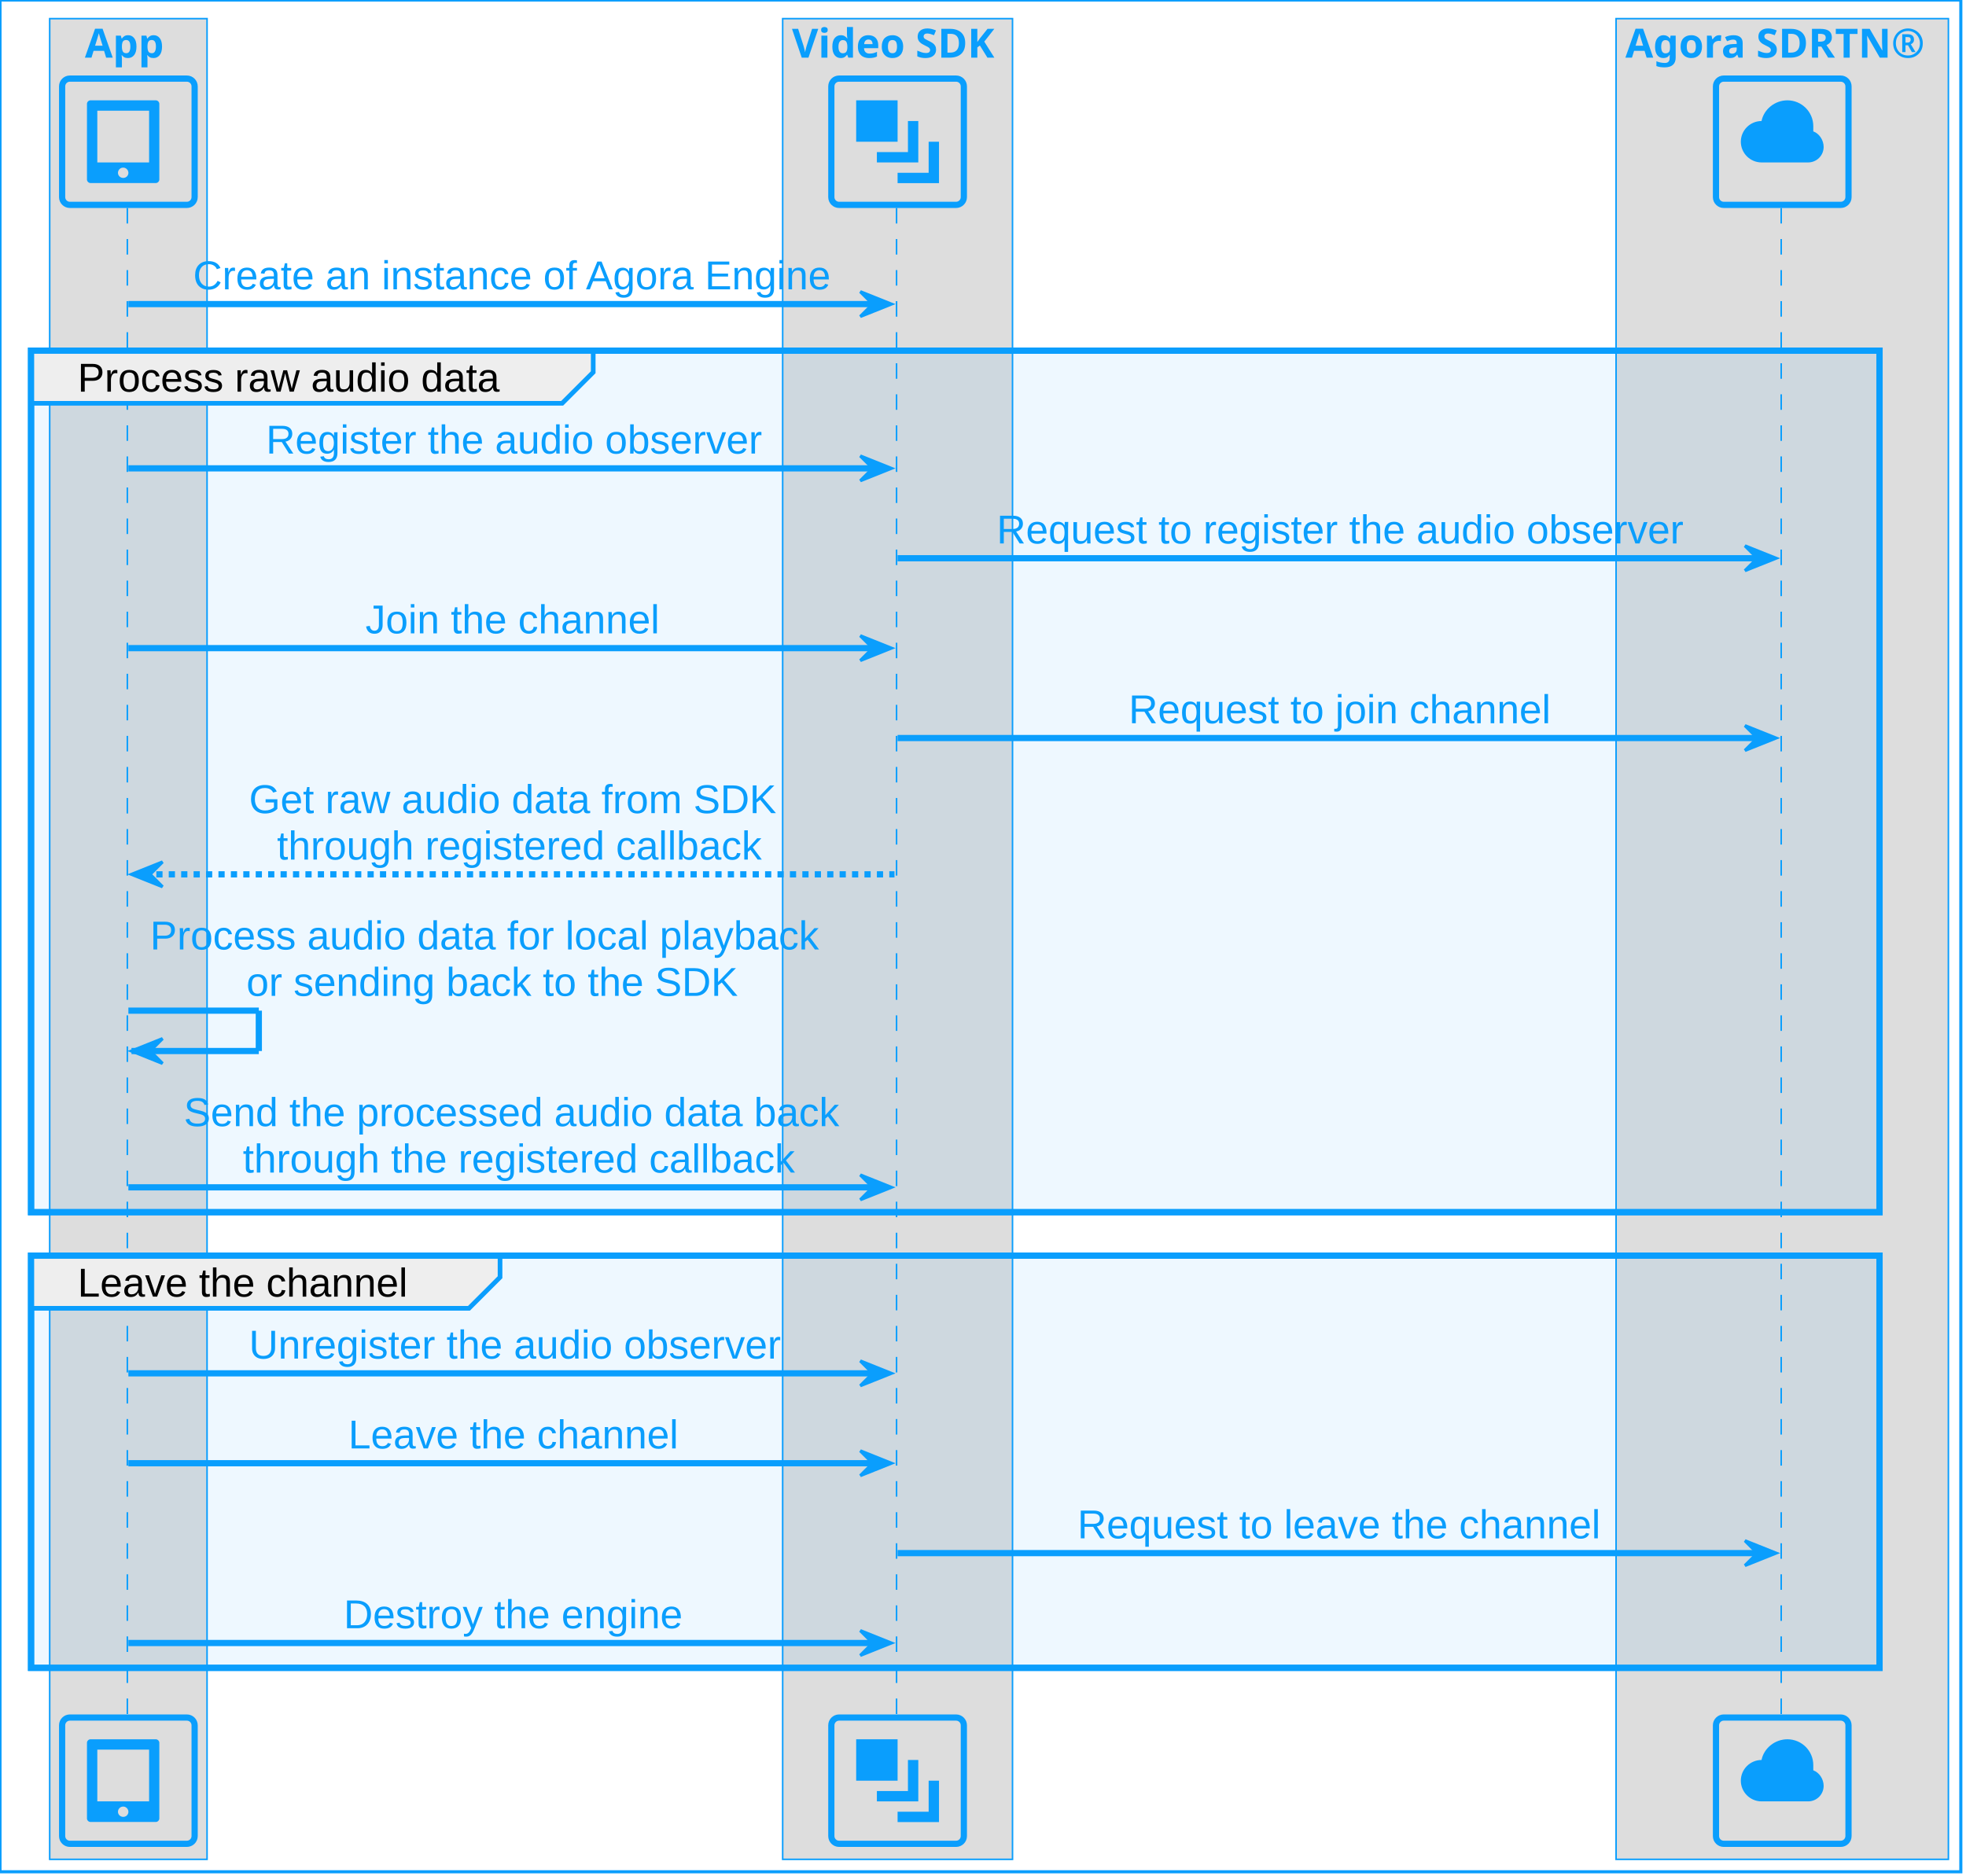
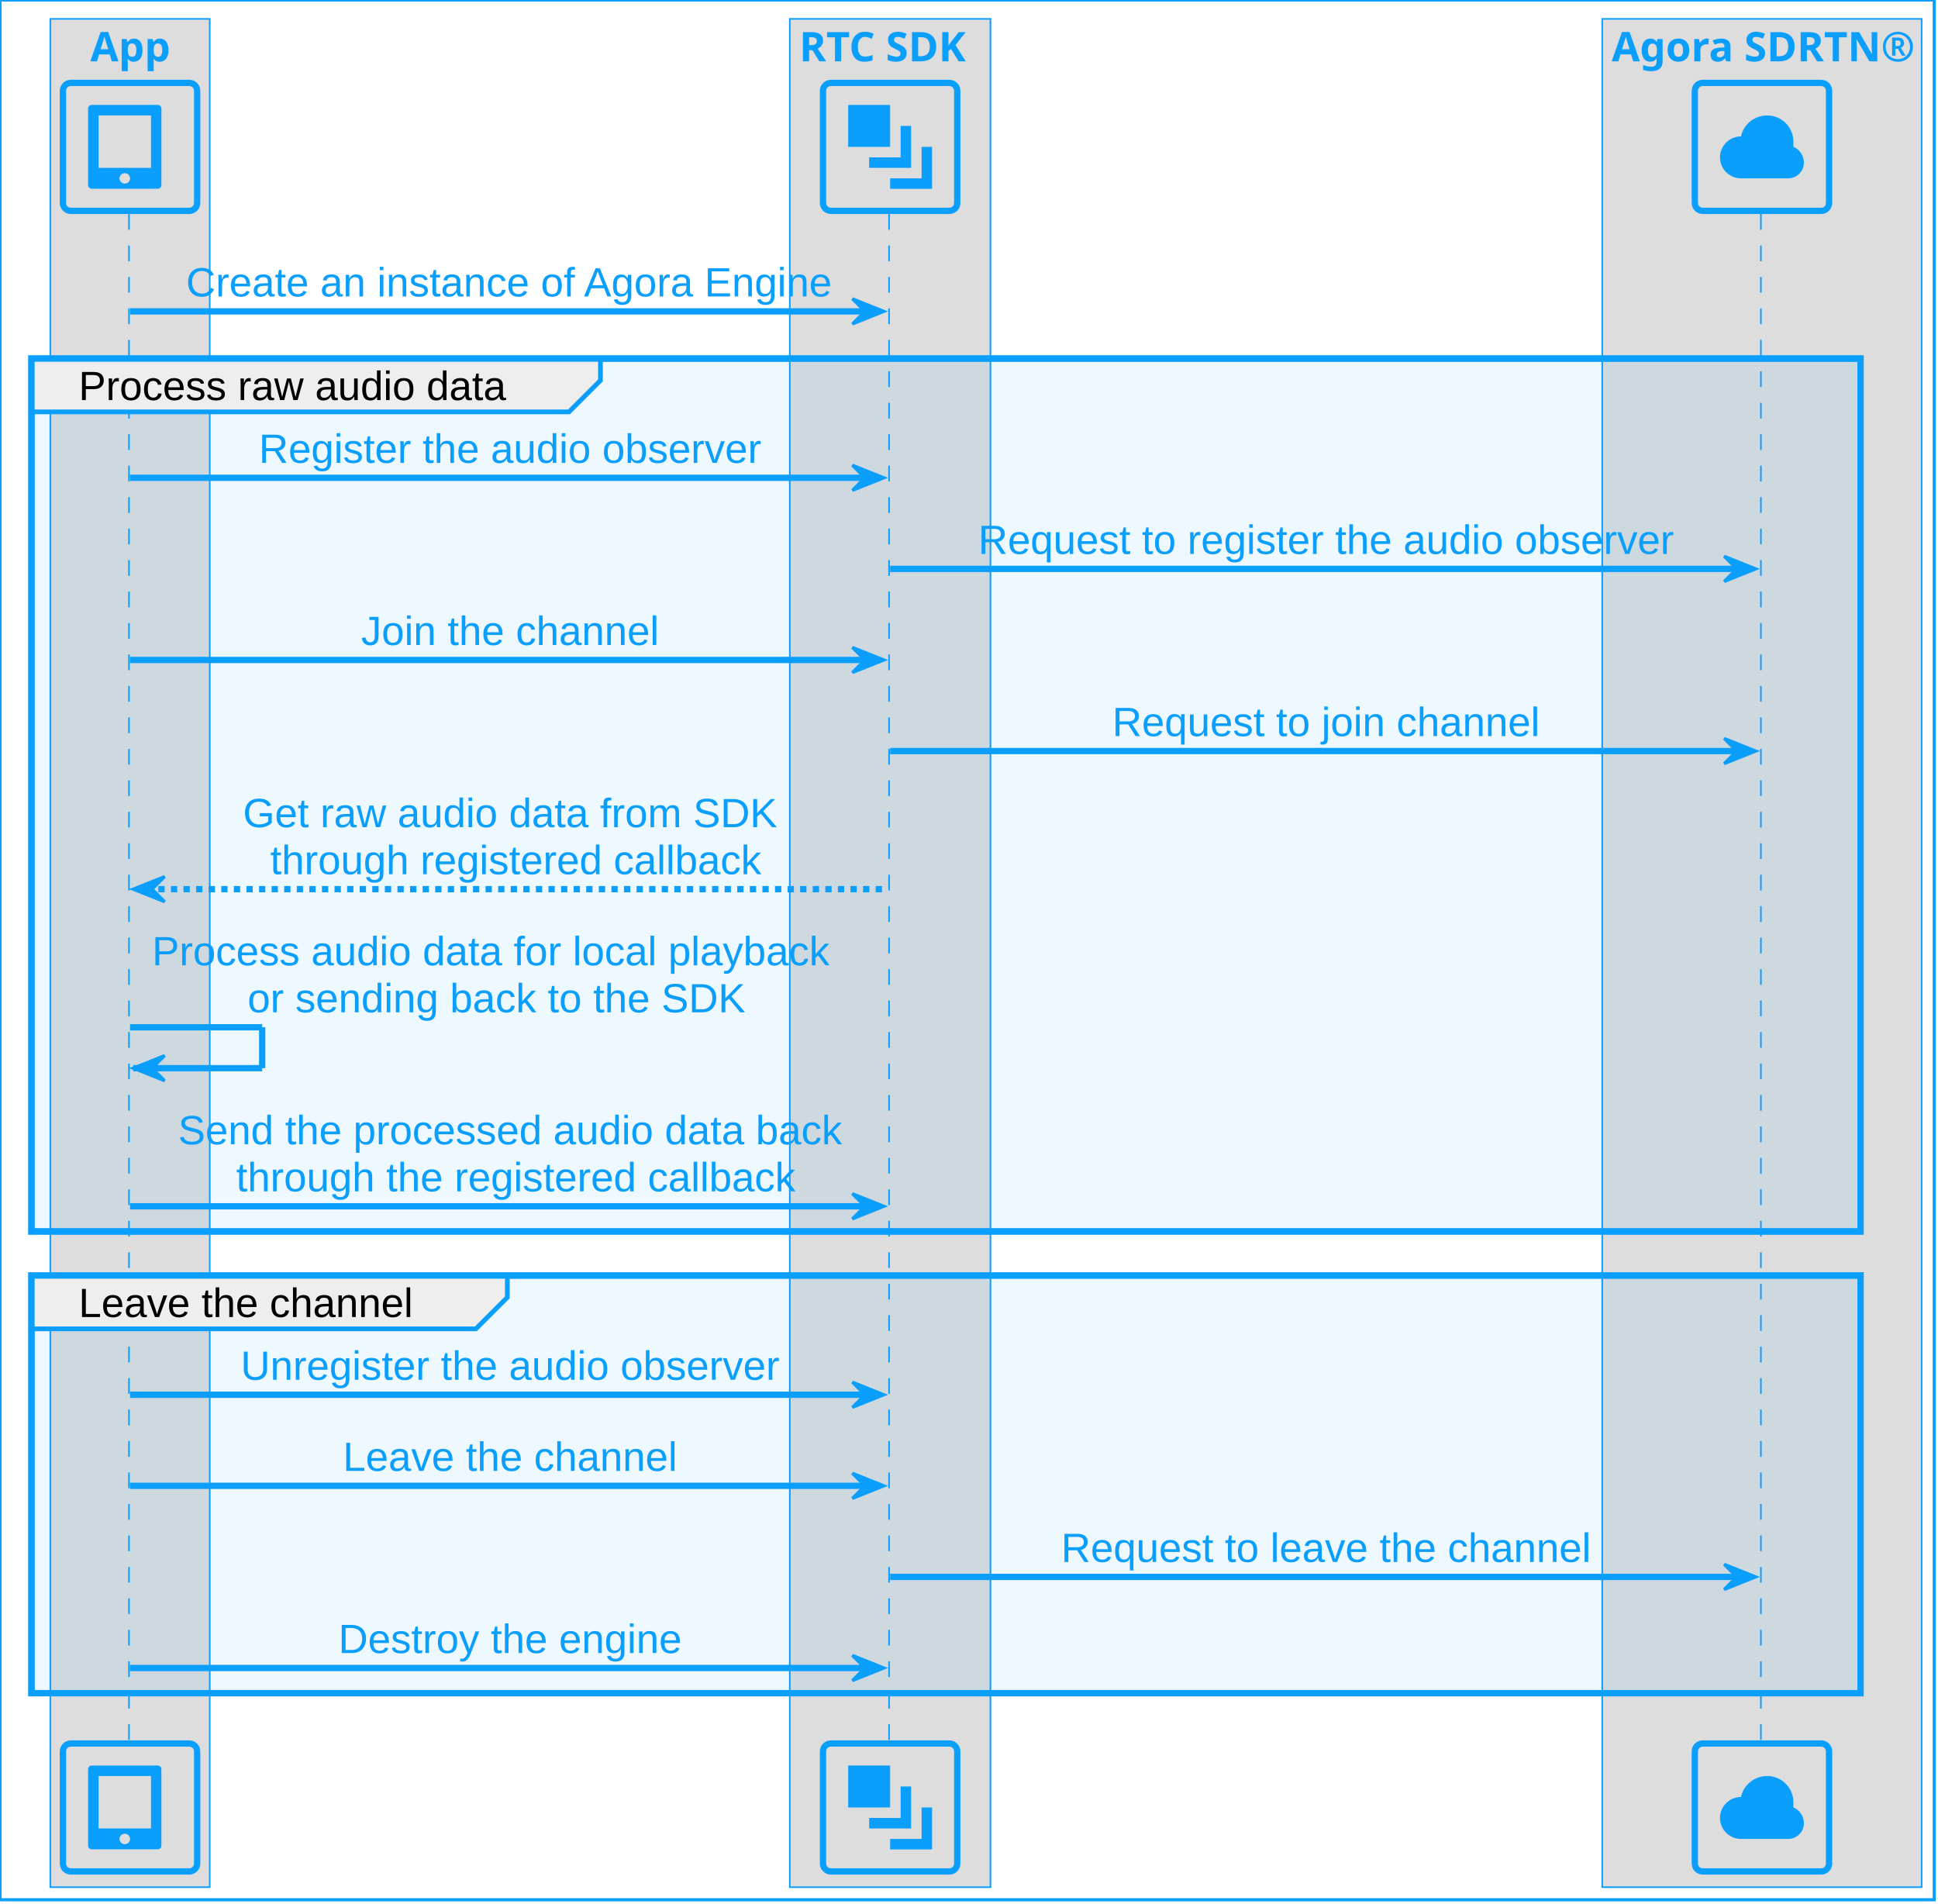
- <svg xmlns="http://www.w3.org/2000/svg" contentStyleType="text/css" height="604px" preserveAspectRatio="none" style="width:633px;height:604px;" version="1.1" viewBox="0 0 633 604" width="633px" zoomAndPan="magnify">
+ <svg xmlns="http://www.w3.org/2000/svg" contentStyleType="text/css" data-diagram-type="SEQUENCE" height="605px" preserveAspectRatio="none" style="width:616px;height:605px;" version="1.1" viewBox="0 0 616 605" width="616px" zoomAndPan="magnify">
  <defs />
  <g>
-     <rect fill="none" height="602.772" style="stroke:#0A9EFD;stroke-width:1.0;" width="631.333" x="0" y="0" />
-     <rect fill="#999999" fill-opacity="0.333" height="592.772" style="stroke:#0A9EFD;stroke-width:0.5;" width="50.667" x="16" y="6" />
-     <text fill="#0A9EFD" font-family="sans-serif" font-size="13" font-weight="bold" lengthAdjust="spacing" textLength="28" x="27.333" y="18.568">App</text>
-     <rect fill="#999999" fill-opacity="0.333" height="592.772" style="stroke:#0A9EFD;stroke-width:0.5;" width="74" x="252" y="6" />
-     <text fill="#0A9EFD" font-family="sans-serif" font-size="13" font-weight="bold" lengthAdjust="spacing" textLength="68" x="255" y="18.568">Video SDK</text>
-     <rect fill="#999999" fill-opacity="0.333" height="592.772" style="stroke:#0A9EFD;stroke-width:0.5;" width="107" x="520.333" y="6" />
-     <text fill="#0A9EFD" font-family="sans-serif" font-size="13" font-weight="bold" lengthAdjust="spacing" textLength="101" x="523.333" y="18.568">Agora SDRTN®</text>
-     <rect fill="#0A9EFD" fill-opacity="0.067" height="277.436" style="stroke:#0A9EFD;stroke-width:2.0;" width="595.167" x="10" y="112.926" />
-     <rect fill="#0A9EFD" fill-opacity="0.067" height="132.744" style="stroke:#0A9EFD;stroke-width:2.0;" width="595.167" x="10" y="404.362" />
-     <line style="stroke:#0A9EFD;stroke-width:0.5;stroke-dasharray:5.0,5.0;" x1="41" x2="41" y1="66.977" y2="554.106" />
-     <line style="stroke:#0A9EFD;stroke-width:0.5;stroke-dasharray:5.0,5.0;" x1="288.667" x2="288.667" y1="66.977" y2="554.106" />
-     <line style="stroke:#0A9EFD;stroke-width:0.5;stroke-dasharray:5.0,5.0;" x1="573.5" x2="573.5" y1="66.977" y2="554.106" />
-     <rect fill="none" height="40.667" rx="2.5" ry="2.5" style="stroke:#0A9EFD;stroke-width:2.0;" width="42.667" x="20" y="25.311" />
-     <path d="M29.133,32.31 C28.533,32.31 28,32.844 28,33.444 L28,57.81 C28,58.41 28.533,58.944 29.133,58.944 L50.167,58.944 C50.767,58.944 51.3,58.41 51.3,57.81 L51.3,33.444 C51.3,32.844 50.767,32.31 50.167,32.31 L29.133,32.31 M31.333,35.644 L48,35.644 L48,52.31 L31.333,52.31 L31.333,35.644 M39.667,53.977 C40.933,53.977 41.767,55.377 41.133,56.477 C40.5,57.577 38.867,57.577 38.2,56.477 C37.567,55.377 38.367,53.977 39.667,53.977 " fill="#0A9EFD" style="stroke:;stroke-width:0.0;stroke-dasharray:;" />
-     <rect fill="none" height="40.667" rx="2.5" ry="2.5" style="stroke:#0A9EFD;stroke-width:2.0;" width="42.667" x="20" y="553.106" />
-     <path d="M29.133,560.106 C28.533,560.106 28,560.639 28,561.239 L28,585.606 C28,586.206 28.533,586.739 29.133,586.739 L50.167,586.739 C50.767,586.739 51.3,586.206 51.3,585.606 L51.3,561.239 C51.3,560.639 50.767,560.106 50.167,560.106 L29.133,560.106 M31.333,563.439 L48,563.439 L48,580.106 L31.333,580.106 L31.333,563.439 M39.667,581.772 C40.933,581.772 41.767,583.172 41.133,584.272 C40.5,585.372 38.867,585.372 38.2,584.272 C37.567,583.172 38.367,581.772 39.667,581.772 " fill="#0A9EFD" style="stroke:;stroke-width:0.0;stroke-dasharray:;" />
-     <rect fill="none" height="40.667" rx="2.5" ry="2.5" style="stroke:#0A9EFD;stroke-width:2.0;" width="42.667" x="267.667" y="25.311" />
-     <path d="M275.667,32.31 L275.667,45.644 L289,45.644 L289,32.31 L275.667,32.31 M292.333,38.977 L292.333,48.977 L282.333,48.977 L282.333,52.31 L295.667,52.31 L295.667,38.977 L292.333,38.977 M299,45.644 L299,55.644 L289,55.644 L289,58.977 L302.333,58.977 L302.333,45.644 L299,45.644 " fill="#0A9EFD" style="stroke:;stroke-width:0.0;stroke-dasharray:;" />
-     <rect fill="none" height="40.667" rx="2.5" ry="2.5" style="stroke:#0A9EFD;stroke-width:2.0;" width="42.667" x="267.667" y="553.106" />
-     <path d="M275.667,560.106 L275.667,573.439 L289,573.439 L289,560.106 L275.667,560.106 M292.333,566.772 L292.333,576.772 L282.333,576.772 L282.333,580.106 L295.667,580.106 L295.667,566.772 L292.333,566.772 M299,573.439 L299,583.439 L289,583.439 L289,586.772 L302.333,586.772 L302.333,573.439 L299,573.439 " fill="#0A9EFD" style="stroke:;stroke-width:0.0;stroke-dasharray:;" />
-     <rect fill="none" height="40.667" rx="2.5" ry="2.5" style="stroke:#0A9EFD;stroke-width:2.0;" width="42.667" x="552.5" y="25.311" />
-     <path d="M575.5,32.31 C571.467,32.31 567.933,35.177 567.167,38.977 C563.5,38.977 560.5,41.977 560.5,45.644 C560.5,49.31 563.5,52.31 567.167,52.31 L582.167,52.31 C584.933,52.31 587.167,50.077 587.167,47.31 C587.167,45.144 585.767,43.011 583.833,42.31 L583.833,40.644 C583.833,36.044 580.1,32.31 575.5,32.31 " fill="#0A9EFD" style="stroke:;stroke-width:0.0;stroke-dasharray:;" />
-     <rect fill="none" height="40.667" rx="2.5" ry="2.5" style="stroke:#0A9EFD;stroke-width:2.0;" width="42.667" x="552.5" y="553.106" />
-     <path d="M575.5,560.106 C571.467,560.106 567.933,562.972 567.167,566.772 C563.5,566.772 560.5,569.772 560.5,573.439 C560.5,577.106 563.5,580.106 567.167,580.106 L582.167,580.106 C584.933,580.106 587.167,577.872 587.167,575.106 C587.167,572.939 585.767,570.806 583.833,570.106 L583.833,568.439 C583.833,563.839 580.1,560.106 575.5,560.106 " fill="#0A9EFD" style="stroke:;stroke-width:0.0;stroke-dasharray:;" />
-     <polygon fill="#0A9EFD" points="277,93.926,287,97.926,277,101.926,281,97.926" style="stroke:#0A9EFD;stroke-width:1.0;" />
-     <line style="stroke:#0A9EFD;stroke-width:2.0;" x1="41.333" x2="283" y1="97.926" y2="97.926" />
-     <text fill="#0A9EFD" font-family="Arial" font-size="13" lengthAdjust="spacing" textLength="206" x="62.167" y="93.171">Create an instance of Agora Engine</text>
-     <path d="M10,112.926 L191,112.926 L191,119.875 L181,129.875 L10,129.875 L10,112.926 " fill="#EEEEEE" style="stroke:#0A9EFD;stroke-width:1.5;" />
-     <rect fill="none" height="277.436" style="stroke:#0A9EFD;stroke-width:2.0;" width="595.167" x="10" y="112.926" />
-     <text fill="#000000" font-family="Arial" font-size="13" lengthAdjust="spacing" textLength="136" x="25" y="126.12">Process raw audio data</text>
-     <polygon fill="#0A9EFD" points="277,146.823,287,150.823,277,154.823,281,150.823" style="stroke:#0A9EFD;stroke-width:1.0;" />
-     <line style="stroke:#0A9EFD;stroke-width:2.0;" x1="41.333" x2="283" y1="150.823" y2="150.823" />
-     <text fill="#0A9EFD" font-family="Arial" font-size="13" lengthAdjust="spacing" textLength="159" x="85.667" y="146.069">Register the audio observer</text>
-     <polygon fill="#0A9EFD" points="561.833,175.772,571.833,179.772,561.833,183.772,565.833,179.772" style="stroke:#0A9EFD;stroke-width:1.0;" />
-     <line style="stroke:#0A9EFD;stroke-width:2.0;" x1="289" x2="567.833" y1="179.772" y2="179.772" />
-     <text fill="#0A9EFD" font-family="Arial" font-size="13" lengthAdjust="spacing" textLength="221" x="320.917" y="175.017">Request to register the audio observer</text>
-     <polygon fill="#0A9EFD" points="277,204.721,287,208.721,277,212.721,281,208.721" style="stroke:#0A9EFD;stroke-width:1.0;" />
-     <line style="stroke:#0A9EFD;stroke-width:2.0;" x1="41.333" x2="283" y1="208.721" y2="208.721" />
-     <text fill="#0A9EFD" font-family="Arial" font-size="13" lengthAdjust="spacing" textLength="95" x="117.667" y="203.966">Join the channel</text>
-     <polygon fill="#0A9EFD" points="561.833,233.67,571.833,237.67,561.833,241.67,565.833,237.67" style="stroke:#0A9EFD;stroke-width:1.0;" />
-     <line style="stroke:#0A9EFD;stroke-width:2.0;" x1="289" x2="567.833" y1="237.67" y2="237.67" />
-     <text fill="#0A9EFD" font-family="Arial" font-size="13" lengthAdjust="spacing" textLength="136" x="363.417" y="232.915">Request to join channel</text>
-     <polygon fill="#0A9EFD" points="52.333,277.567,42.333,281.567,52.333,285.567,48.333,281.567" style="stroke:#0A9EFD;stroke-width:1.0;" />
-     <line style="stroke:#0A9EFD;stroke-width:2.0;stroke-dasharray:2.0,2.0;" x1="46.333" x2="288" y1="281.567" y2="281.567" />
-     <text fill="#0A9EFD" font-family="Arial" font-size="13" lengthAdjust="spacing" textLength="170" x="80.167" y="261.863">Get raw audio data from SDK</text>
-     <text fill="#0A9EFD" font-family="Arial" font-size="13" lengthAdjust="spacing" textLength="156" x="89.167" y="276.812">through registered callback</text>
-     <line style="stroke:#0A9EFD;stroke-width:2.0;" x1="41.333" x2="83.333" y1="325.464" y2="325.464" />
-     <line style="stroke:#0A9EFD;stroke-width:2.0;" x1="83.333" x2="83.333" y1="325.464" y2="338.464" />
-     <line style="stroke:#0A9EFD;stroke-width:2.0;" x1="42.333" x2="83.333" y1="338.464" y2="338.464" />
-     <polygon fill="#0A9EFD" points="52.333,334.464,42.333,338.464,52.333,342.464,48.333,338.464" style="stroke:#0A9EFD;stroke-width:1.0;" />
-     <text fill="#0A9EFD" font-family="Arial" font-size="13" lengthAdjust="spacing" textLength="218" x="48.333" y="305.761">Process audio data for local playback</text>
-     <text fill="#0A9EFD" font-family="Arial" font-size="13" lengthAdjust="spacing" textLength="160" x="79.333" y="320.71">or sending back to the SDK</text>
-     <polygon fill="#0A9EFD" points="277,378.362,287,382.362,277,386.362,281,382.362" style="stroke:#0A9EFD;stroke-width:1.0;" />
-     <line style="stroke:#0A9EFD;stroke-width:2.0;" x1="41.333" x2="283" y1="382.362" y2="382.362" />
-     <text fill="#0A9EFD" font-family="Arial" font-size="13" lengthAdjust="spacing" textLength="212" x="59.167" y="362.658">Send the processed audio data back</text>
-     <text fill="#0A9EFD" font-family="Arial" font-size="13" lengthAdjust="spacing" textLength="178" x="78.167" y="377.607">through the registered callback</text>
-     <path d="M10,404.362 L161,404.362 L161,411.311 L151,421.311 L10,421.311 L10,404.362 " fill="#EEEEEE" style="stroke:#0A9EFD;stroke-width:1.5;" />
-     <rect fill="none" height="132.744" style="stroke:#0A9EFD;stroke-width:2.0;" width="595.167" x="10" y="404.362" />
-     <text fill="#000000" font-family="Arial" font-size="13" lengthAdjust="spacing" textLength="106" x="25" y="417.556">Leave the channel</text>
-     <polygon fill="#0A9EFD" points="277,438.259,287,442.259,277,446.259,281,442.259" style="stroke:#0A9EFD;stroke-width:1.0;" />
-     <line style="stroke:#0A9EFD;stroke-width:2.0;" x1="41.333" x2="283" y1="442.259" y2="442.259" />
-     <text fill="#0A9EFD" font-family="Arial" font-size="13" lengthAdjust="spacing" textLength="170" x="80.167" y="437.505">Unregister the audio observer</text>
-     <polygon fill="#0A9EFD" points="277,467.208,287,471.208,277,475.208,281,471.208" style="stroke:#0A9EFD;stroke-width:1.0;" />
-     <line style="stroke:#0A9EFD;stroke-width:2.0;" x1="41.333" x2="283" y1="471.208" y2="471.208" />
-     <text fill="#0A9EFD" font-family="Arial" font-size="13" lengthAdjust="spacing" textLength="106" x="112.167" y="466.453">Leave the channel</text>
-     <polygon fill="#0A9EFD" points="561.833,496.157,571.833,500.157,561.833,504.157,565.833,500.157" style="stroke:#0A9EFD;stroke-width:1.0;" />
-     <line style="stroke:#0A9EFD;stroke-width:2.0;" x1="289" x2="567.833" y1="500.157" y2="500.157" />
-     <text fill="#0A9EFD" font-family="Arial" font-size="13" lengthAdjust="spacing" textLength="169" x="346.917" y="495.402">Request to leave the channel</text>
-     <polygon fill="#0A9EFD" points="277,525.106,287,529.106,277,533.106,281,529.106" style="stroke:#0A9EFD;stroke-width:1.0;" />
-     <line style="stroke:#0A9EFD;stroke-width:2.0;" x1="41.333" x2="283" y1="529.106" y2="529.106" />
-     <text fill="#0A9EFD" font-family="Arial" font-size="13" lengthAdjust="spacing" textLength="109" x="110.667" y="524.351">Destroy the engine</text>
+     <rect fill="none" height="603.813" style="stroke:#0A9EFD;stroke-width:1;" width="614.803" x="0" y="0" />
+     <rect fill="#999999" fill-opacity="0.333" height="593.813" style="stroke:#0A9EFD;stroke-width:0.5;" width="50.667" x="16" y="6" />
+     <text fill="#0A9EFD" font-family="sans-serif" font-size="13" font-weight="bold" lengthAdjust="spacing" textLength="25.27" x="28.698" y="19.495">App</text>
+     <rect fill="#999999" fill-opacity="0.333" height="593.813" style="stroke:#0A9EFD;stroke-width:0.5;" width="63.776" x="251.041" y="6" />
+     <text fill="#0A9EFD" font-family="sans-serif" font-size="13" font-weight="bold" lengthAdjust="spacing" textLength="57.776" x="254.041" y="19.495">RTC SDK</text>
+     <rect fill="#999999" fill-opacity="0.333" height="593.813" style="stroke:#0A9EFD;stroke-width:0.5;" width="101.526" x="509.277" y="6" />
+     <text fill="#0A9EFD" font-family="sans-serif" font-size="13" font-weight="bold" lengthAdjust="spacing" textLength="95.526" x="512.277" y="19.495">Agora SDRTN®</text>
+     <rect fill="#0A9EFD" fill-opacity="0.067" height="277.436" style="stroke:#0A9EFD;stroke-width:2;" width="581.374" x="10" y="113.967" />
+     <rect fill="#0A9EFD" fill-opacity="0.067" height="132.744" style="stroke:#0A9EFD;stroke-width:2;" width="581.374" x="10" y="405.403" />
+     <g>
+       <rect fill="#000000" fill-opacity="0" height="487.128" width="8" x="37.333" y="68.018" />
+       <line style="stroke:#0A9EFD;stroke-width:0.5;stroke-dasharray:5.0,5.0;" x1="41" x2="41" y1="68.018" y2="555.147" />
+     </g>
+     <g>
+       <rect fill="#000000" fill-opacity="0" height="487.128" width="8" x="278.929" y="68.018" />
+       <line style="stroke:#0A9EFD;stroke-width:0.5;stroke-dasharray:5.0,5.0;" x1="282.595" x2="282.595" y1="68.018" y2="555.147" />
+     </g>
+     <g>
+       <rect fill="#000000" fill-opacity="0" height="487.128" width="8" x="556.04" y="68.018" />
+       <line style="stroke:#0A9EFD;stroke-width:0.5;stroke-dasharray:5.0,5.0;" x1="559.707" x2="559.707" y1="68.018" y2="555.147" />
+     </g>
+     <g class="participant participant-head" data-participant="APP">
+       <rect fill="none" height="40.667" rx="2.5" ry="2.5" style="stroke:#0A9EFD;stroke-width:2;" width="42.667" x="20" y="26.352" />
+       <path d="M29.133,33.352 C28.533,33.352 28,33.885 28,34.485 L28,58.852 C28,59.452 28.533,59.985 29.133,59.985 L50.167,59.985 C50.767,59.985 51.3,59.452 51.3,58.852 L51.3,34.485 C51.3,33.885 50.767,33.352 50.167,33.352 L29.133,33.352 M31.333,36.685 L48,36.685 L48,53.352 L31.333,53.352 L31.333,36.685 M39.667,55.018 C40.933,55.018 41.767,56.418 41.133,57.518 C40.5,58.618 38.867,58.618 38.2,57.518 C37.567,56.418 38.367,55.018 39.667,55.018" fill="#0A9EFD" />
+     </g>
+     <g class="participant participant-tail" data-participant="APP">
+       <rect fill="none" height="40.667" rx="2.5" ry="2.5" style="stroke:#0A9EFD;stroke-width:2;" width="42.667" x="20" y="554.147" />
+       <path d="M29.133,561.147 C28.533,561.147 28,561.68 28,562.28 L28,586.647 C28,587.247 28.533,587.78 29.133,587.78 L50.167,587.78 C50.767,587.78 51.3,587.247 51.3,586.647 L51.3,562.28 C51.3,561.68 50.767,561.147 50.167,561.147 L29.133,561.147 M31.333,564.48 L48,564.48 L48,581.147 L31.333,581.147 L31.333,564.48 M39.667,582.813 C40.933,582.813 41.767,584.213 41.133,585.313 C40.5,586.413 38.867,586.413 38.2,585.313 C37.567,584.213 38.367,582.813 39.667,582.813" fill="#0A9EFD" />
+     </g>
+     <g class="participant participant-head" data-participant="SDK">
+       <rect fill="none" height="40.667" rx="2.5" ry="2.5" style="stroke:#0A9EFD;stroke-width:2;" width="42.667" x="261.595" y="26.352" />
+       <path d="M269.595,33.352 L269.595,46.685 L282.929,46.685 L282.929,33.352 L269.595,33.352 M286.262,40.018 L286.262,50.018 L276.262,50.018 L276.262,53.352 L289.595,53.352 L289.595,40.018 L286.262,40.018 M292.929,46.685 L292.929,56.685 L282.929,56.685 L282.929,60.018 L296.262,60.018 L296.262,46.685 L292.929,46.685" fill="#0A9EFD" />
+     </g>
+     <g class="participant participant-tail" data-participant="SDK">
+       <rect fill="none" height="40.667" rx="2.5" ry="2.5" style="stroke:#0A9EFD;stroke-width:2;" width="42.667" x="261.595" y="554.147" />
+       <path d="M269.595,561.147 L269.595,574.48 L282.929,574.48 L282.929,561.147 L269.595,561.147 M286.262,567.813 L286.262,577.813 L276.262,577.813 L276.262,581.147 L289.595,581.147 L289.595,567.813 L286.262,567.813 M292.929,574.48 L292.929,584.48 L282.929,584.48 L282.929,587.813 L296.262,587.813 L296.262,574.48 L292.929,574.48" fill="#0A9EFD" />
+     </g>
+     <g class="participant participant-head" data-participant="RTN">
+       <rect fill="none" height="40.667" rx="2.5" ry="2.5" style="stroke:#0A9EFD;stroke-width:2;" width="42.667" x="538.707" y="26.352" />
+       <path d="M561.707,36.685 C557.673,36.685 554.14,39.552 553.374,43.352 C549.707,43.352 546.707,46.352 546.707,50.018 C546.707,53.685 549.707,56.685 553.374,56.685 L568.374,56.685 C571.14,56.685 573.374,54.452 573.374,51.685 C573.374,49.518 571.973,47.385 570.04,46.685 L570.04,45.018 C570.04,40.418 566.307,36.685 561.707,36.685" fill="#0A9EFD" />
+     </g>
+     <g class="participant participant-tail" data-participant="RTN">
+       <rect fill="none" height="40.667" rx="2.5" ry="2.5" style="stroke:#0A9EFD;stroke-width:2;" width="42.667" x="538.707" y="554.147" />
+       <path d="M561.707,564.48 C557.673,564.48 554.14,567.347 553.374,571.147 C549.707,571.147 546.707,574.147 546.707,577.813 C546.707,581.48 549.707,584.48 553.374,584.48 L568.374,584.48 C571.14,584.48 573.374,582.247 573.374,579.48 C573.374,577.313 571.973,575.18 570.04,574.48 L570.04,572.813 C570.04,568.213 566.307,564.48 561.707,564.48" fill="#0A9EFD" />
+     </g>
+     <g class="message" data-participant-1="APP" data-participant-2="SDK">
+       <polygon fill="#0A9EFD" points="270.929,94.967,280.929,98.967,270.929,102.967,274.929,98.967" style="stroke:#0A9EFD;stroke-width:1;" />
+       <line style="stroke:#0A9EFD;stroke-width:2;" x1="41.333" x2="276.929" y1="98.967" y2="98.967" />
+       <text fill="#0A9EFD" font-family="Arial" font-size="13" lengthAdjust="spacing" textLength="205.969" x="59.147" y="94.212">Create an instance of Agora Engine</text>
+     </g>
+     <path d="M10,113.967 L190.852,113.967 L190.852,120.916 L180.852,130.916 L10,130.916 L10,113.967" fill="#EEEEEE" style="stroke:#0A9EFD;stroke-width:1.5;" />
+     <rect fill="none" height="277.436" style="stroke:#0A9EFD;stroke-width:2;" width="581.374" x="10" y="113.967" />
+     <text fill="#000000" font-family="Arial" font-size="13" lengthAdjust="spacing" textLength="135.852" x="25" y="127.161">Process raw audio data</text>
+     <g class="message" data-participant-1="APP" data-participant-2="SDK">
+       <polygon fill="#0A9EFD" points="270.929,147.864,280.929,151.864,270.929,155.864,274.929,151.864" style="stroke:#0A9EFD;stroke-width:1;" />
+       <line style="stroke:#0A9EFD;stroke-width:2;" x1="41.333" x2="276.929" y1="151.864" y2="151.864" />
+       <text fill="#0A9EFD" font-family="Arial" font-size="13" lengthAdjust="spacing" textLength="159.701" x="82.281" y="147.109">Register the audio observer</text>
+     </g>
+     <g class="message" data-participant-1="SDK" data-participant-2="RTN">
+       <polygon fill="#0A9EFD" points="548.04,176.813,558.04,180.813,548.04,184.813,552.04,180.813" style="stroke:#0A9EFD;stroke-width:1;" />
+       <line style="stroke:#0A9EFD;stroke-width:2;" x1="282.929" x2="554.04" y1="180.813" y2="180.813" />
+       <text fill="#0A9EFD" font-family="Arial" font-size="13" lengthAdjust="spacing" textLength="221.127" x="310.921" y="176.058">Request to register the audio observer</text>
+     </g>
+     <g class="message" data-participant-1="APP" data-participant-2="SDK">
+       <polygon fill="#0A9EFD" points="270.929,205.762,280.929,209.762,270.929,213.762,274.929,209.762" style="stroke:#0A9EFD;stroke-width:1;" />
+       <line style="stroke:#0A9EFD;stroke-width:2;" x1="41.333" x2="276.929" y1="209.762" y2="209.762" />
+       <text fill="#0A9EFD" font-family="Arial" font-size="13" lengthAdjust="spacing" textLength="94.682" x="114.79" y="205.007">Join the channel</text>
+     </g>
+     <g class="message" data-participant-1="SDK" data-participant-2="RTN">
+       <polygon fill="#0A9EFD" points="548.04,234.711,558.04,238.711,548.04,242.711,552.04,238.711" style="stroke:#0A9EFD;stroke-width:1;" />
+       <line style="stroke:#0A9EFD;stroke-width:2;" x1="282.929" x2="554.04" y1="238.711" y2="238.711" />
+       <text fill="#0A9EFD" font-family="Arial" font-size="13" lengthAdjust="spacing" textLength="135.872" x="353.549" y="233.956">Request to join channel</text>
+     </g>
+     <g class="message" data-participant-1="SDK" data-participant-2="APP">
+       <polygon fill="#0A9EFD" points="52.333,278.608,42.333,282.608,52.333,286.608,48.333,282.608" style="stroke:#0A9EFD;stroke-width:1;" />
+       <line style="stroke:#0A9EFD;stroke-width:2;stroke-dasharray:2.0,2.0;" x1="46.333" x2="281.929" y1="282.608" y2="282.608" />
+       <text fill="#0A9EFD" font-family="Arial" font-size="13" lengthAdjust="spacing" textLength="169.8" x="77.231" y="262.904">Get raw audio data from SDK</text>
+       <text fill="#0A9EFD" font-family="Arial" font-size="13" lengthAdjust="spacing" textLength="156.089" x="85.892" y="277.853">through registered callback</text>
+     </g>
+     <g class="message" data-participant-1="APP" data-participant-2="APP">
+       <line style="stroke:#0A9EFD;stroke-width:2;" x1="41.333" x2="83.333" y1="326.505" y2="326.505" />
+       <line style="stroke:#0A9EFD;stroke-width:2;" x1="83.333" x2="83.333" y1="326.505" y2="339.505" />
+       <line style="stroke:#0A9EFD;stroke-width:2;" x1="42.333" x2="83.333" y1="339.505" y2="339.505" />
+       <polygon fill="#0A9EFD" points="52.333,335.505,42.333,339.505,52.333,343.505,48.333,339.505" style="stroke:#0A9EFD;stroke-width:1;" />
+       <text fill="#0A9EFD" font-family="Arial" font-size="13" lengthAdjust="spacing" textLength="215.344" x="48.333" y="306.802">Process audio data for local playback</text>
+       <text fill="#0A9EFD" font-family="Arial" font-size="13" lengthAdjust="spacing" textLength="158.26" x="78.681" y="321.751">or sending back to the SDK</text>
+     </g>
+     <g class="message" data-participant-1="APP" data-participant-2="SDK">
+       <polygon fill="#0A9EFD" points="270.929,379.403,280.929,383.403,270.929,387.403,274.929,383.403" style="stroke:#0A9EFD;stroke-width:1;" />
+       <line style="stroke:#0A9EFD;stroke-width:2;" x1="41.333" x2="276.929" y1="383.403" y2="383.403" />
+       <text fill="#0A9EFD" font-family="Arial" font-size="13" lengthAdjust="spacing" textLength="211.041" x="56.611" y="363.699">Send the processed audio data back</text>
+       <text fill="#0A9EFD" font-family="Arial" font-size="13" lengthAdjust="spacing" textLength="177.773" x="75.051" y="378.648">through the registered callback</text>
+     </g>
+     <path d="M10,405.403 L161.253,405.403 L161.253,412.352 L151.253,422.352 L10,422.352 L10,405.403" fill="#EEEEEE" style="stroke:#0A9EFD;stroke-width:1.5;" />
+     <rect fill="none" height="132.744" style="stroke:#0A9EFD;stroke-width:2;" width="581.374" x="10" y="405.403" />
+     <text fill="#000000" font-family="Arial" font-size="13" lengthAdjust="spacing" textLength="106.253" x="25" y="418.597">Leave the channel</text>
+     <g class="message" data-participant-1="APP" data-participant-2="SDK">
+       <polygon fill="#0A9EFD" points="270.929,439.3,280.929,443.3,270.929,447.3,274.929,443.3" style="stroke:#0A9EFD;stroke-width:1;" />
+       <line style="stroke:#0A9EFD;stroke-width:2;" x1="41.333" x2="276.929" y1="443.3" y2="443.3" />
+       <text fill="#0A9EFD" font-family="Arial" font-size="13" lengthAdjust="spacing" textLength="171.26" x="76.501" y="438.546">Unregister the audio observer</text>
+     </g>
+     <g class="message" data-participant-1="APP" data-participant-2="SDK">
+       <polygon fill="#0A9EFD" points="270.929,468.249,280.929,472.249,270.929,476.249,274.929,472.249" style="stroke:#0A9EFD;stroke-width:1;" />
+       <line style="stroke:#0A9EFD;stroke-width:2;" x1="41.333" x2="276.929" y1="472.249" y2="472.249" />
+       <text fill="#0A9EFD" font-family="Arial" font-size="13" lengthAdjust="spacing" textLength="106.253" x="109.004" y="467.494">Leave the channel</text>
+     </g>
+     <g class="message" data-participant-1="SDK" data-participant-2="RTN">
+       <polygon fill="#0A9EFD" points="548.04,497.198,558.04,501.198,548.04,505.198,552.04,501.198" style="stroke:#0A9EFD;stroke-width:1;" />
+       <line style="stroke:#0A9EFD;stroke-width:2;" x1="282.929" x2="554.04" y1="501.198" y2="501.198" />
+       <text fill="#0A9EFD" font-family="Arial" font-size="13" lengthAdjust="spacing" textLength="168.397" x="337.286" y="496.443">Request to leave the channel</text>
+     </g>
+     <g class="message" data-participant-1="APP" data-participant-2="SDK">
+       <polygon fill="#0A9EFD" points="270.929,526.147,280.929,530.147,270.929,534.147,274.929,530.147" style="stroke:#0A9EFD;stroke-width:1;" />
+       <line style="stroke:#0A9EFD;stroke-width:2;" x1="41.333" x2="276.929" y1="530.147" y2="530.147" />
+       <text fill="#0A9EFD" font-family="Arial" font-size="13" lengthAdjust="spacing" textLength="109.123" x="107.57" y="525.392">Destroy the engine</text>
+     </g>
  </g>
</svg>
